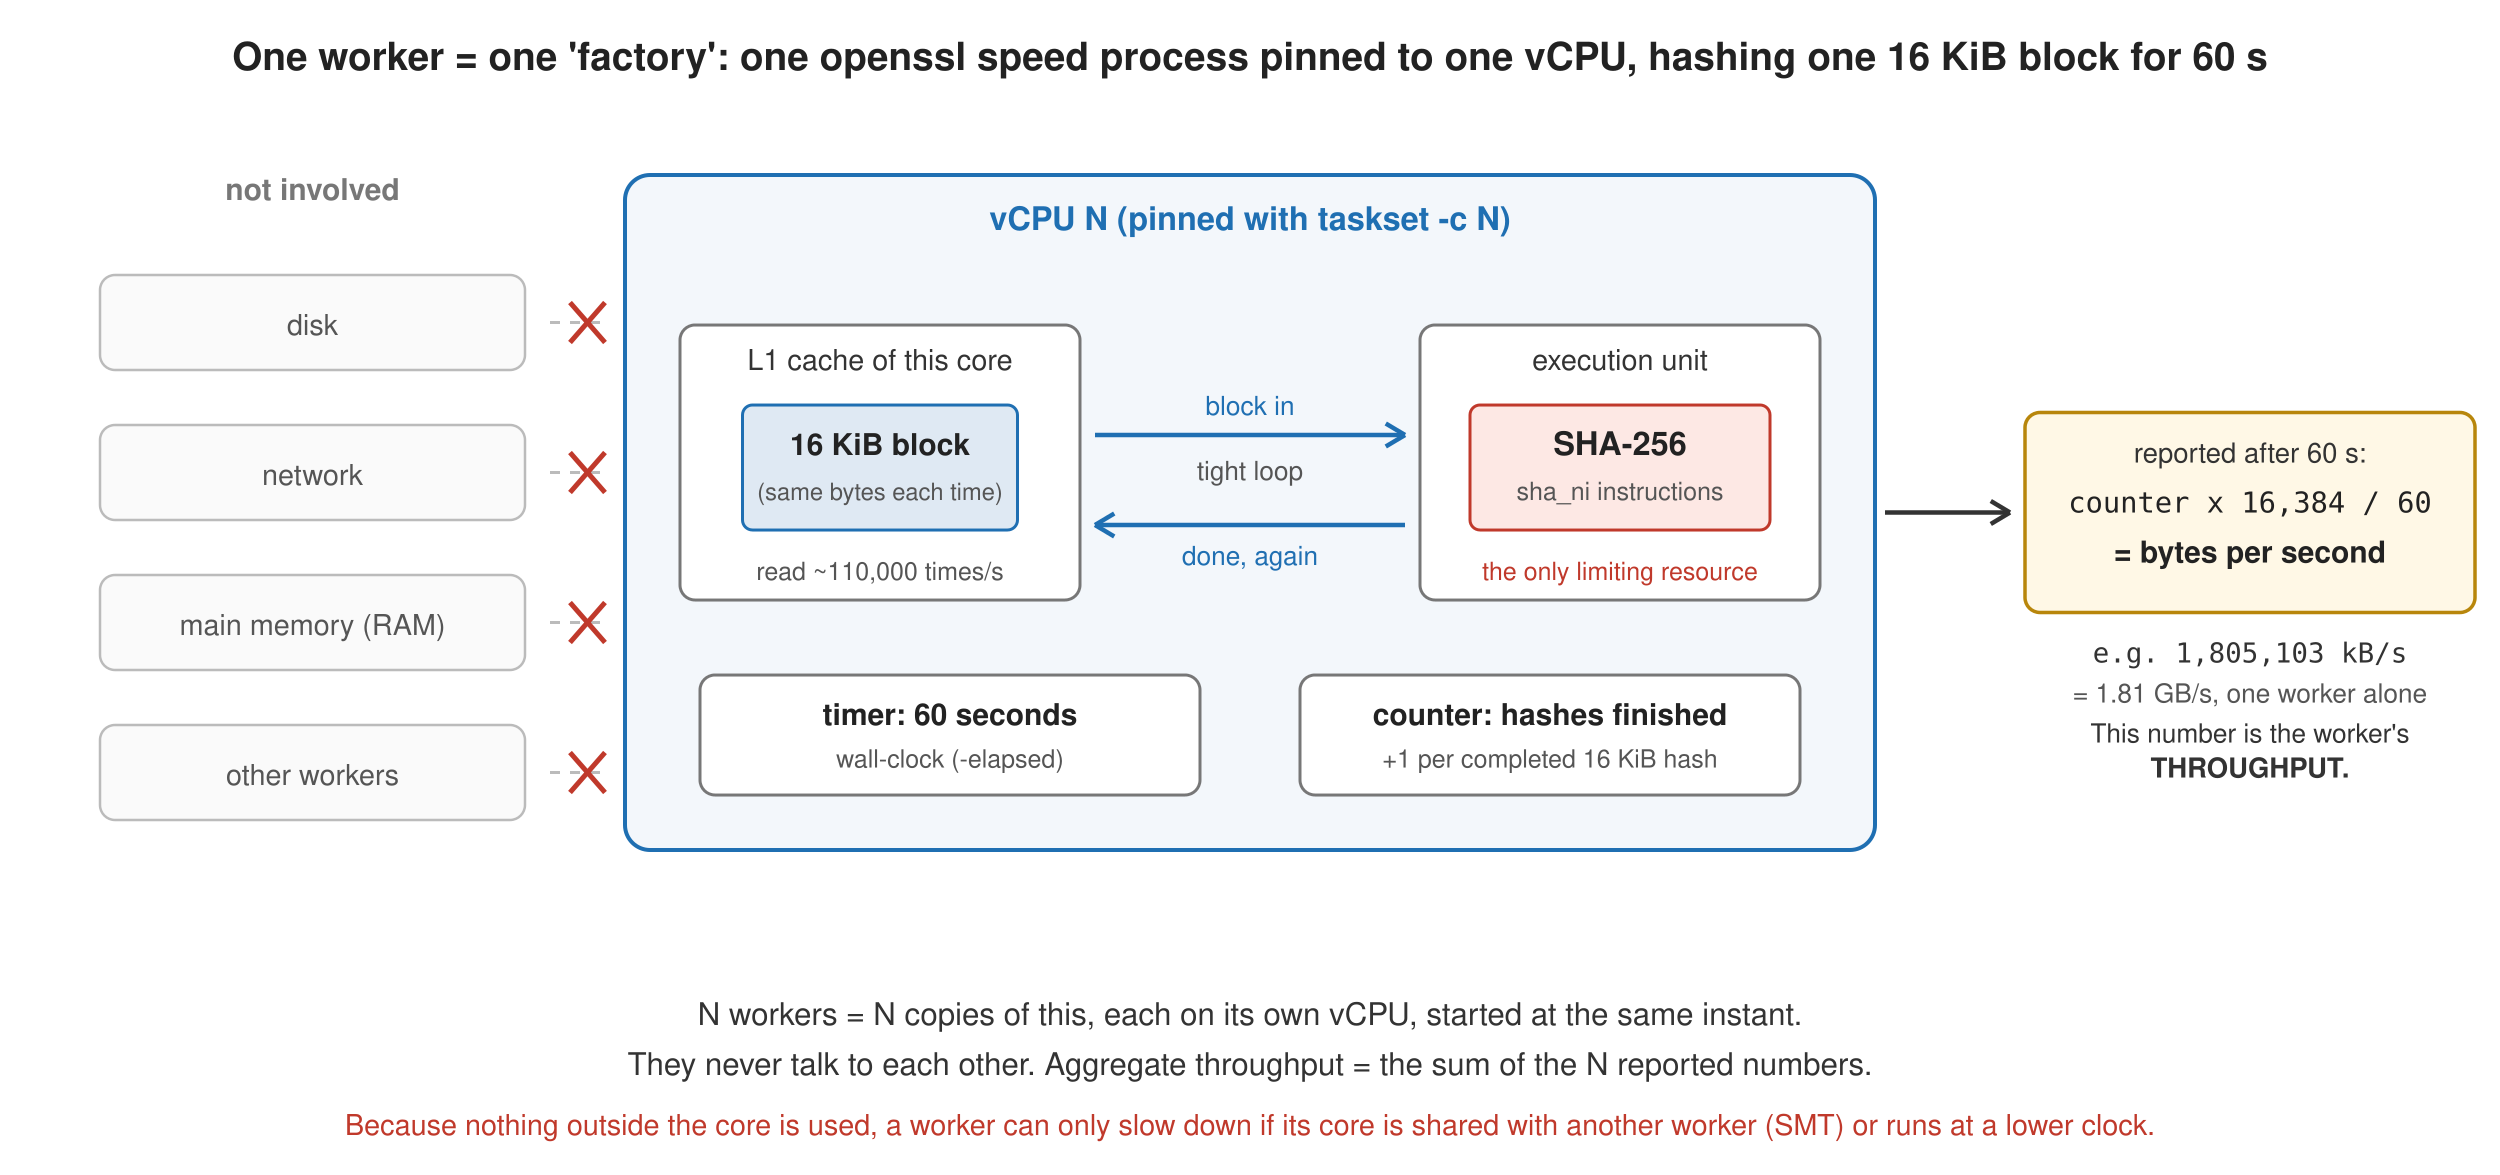
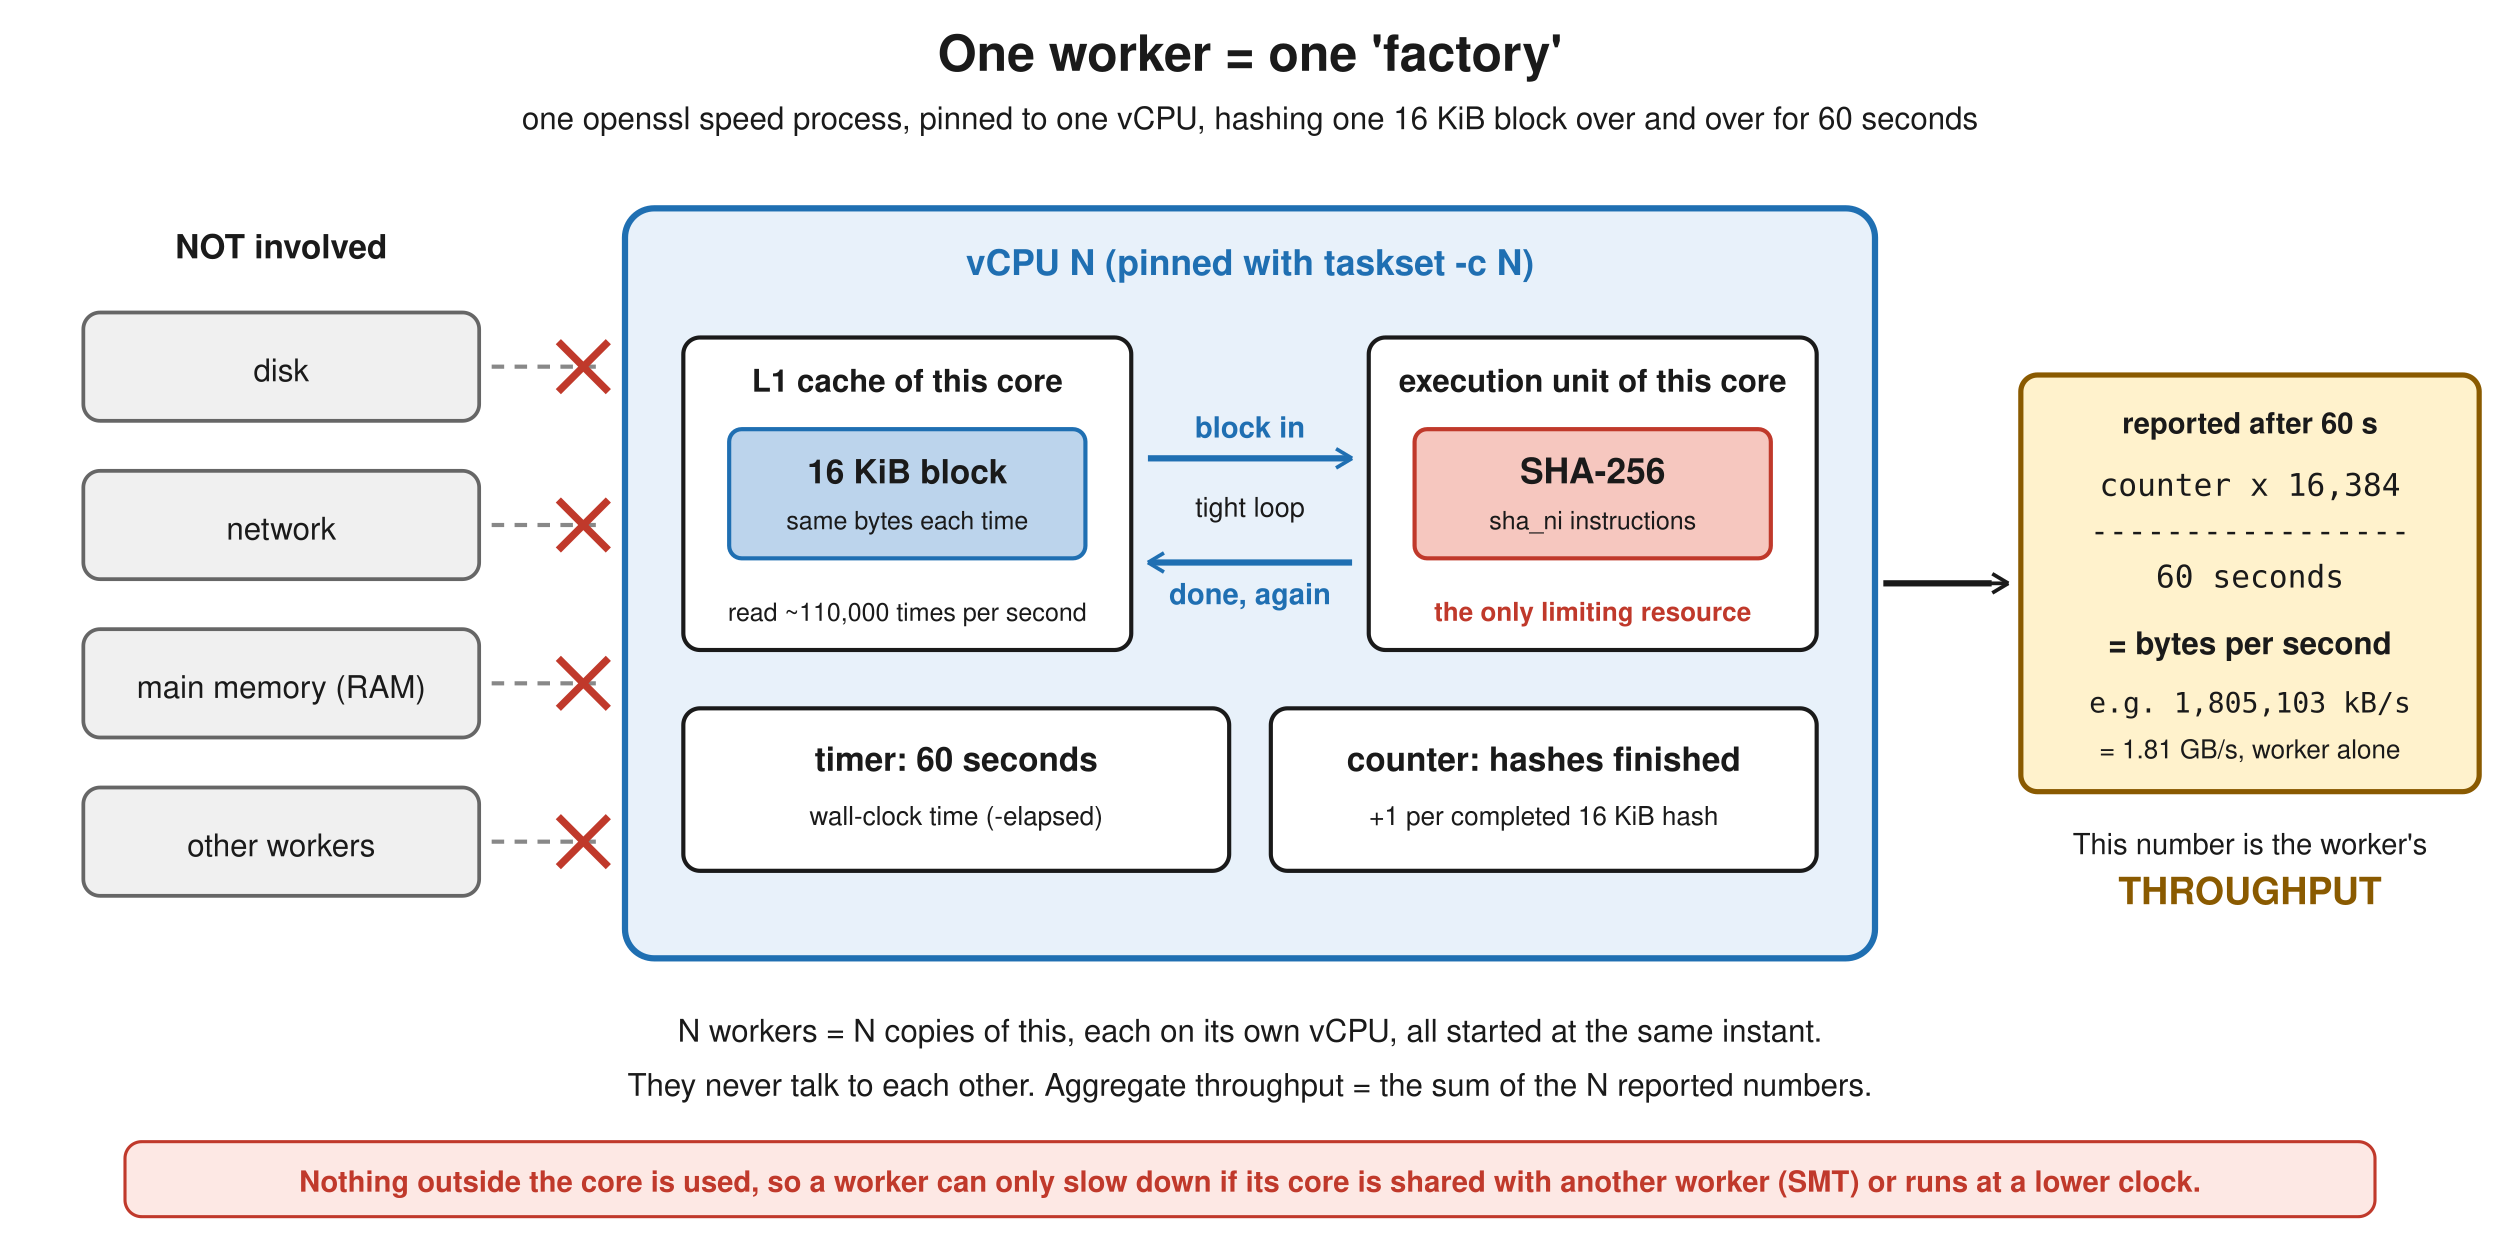
- <svg xmlns="http://www.w3.org/2000/svg" width="1000" height="470" viewBox="0 0 1000 470" font-family="Segoe UI, Helvetica, Arial, sans-serif">
-   <rect width="1000" height="470" fill="#ffffff" />
-   <text x="500.0" y="28.0" font-size="15.5" text-anchor="middle" font-weight="bold" fill="#222">One worker = one 'factory': one openssl speed process pinned to one vCPU, hashing one 16 KiB block for 60 s</text>
-   <rect x="250.0" y="70.0" width="500.0" height="270.0" fill="#f3f7fb" stroke="#1F6FB2" stroke-width="1.6" rx="10" fill-opacity="1.0" />
-   <text x="500.0" y="92.0" font-size="13" text-anchor="middle" font-weight="bold" fill="#1F6FB2">vCPU N  (pinned with taskset -c N)</text>
-   <rect x="272.0" y="130.0" width="160.0" height="110.0" fill="#fff" stroke="#777" stroke-width="1.2" rx="6" fill-opacity="1.0" />
-   <text x="352.0" y="148.0" font-size="11.5" text-anchor="middle" font-weight="normal" fill="#333">L1 cache of this core</text>
-   <rect x="297.0" y="162.0" width="110.0" height="50.0" fill="#dfe9f3" stroke="#1F6FB2" stroke-width="1.2" rx="4" fill-opacity="1.0" />
-   <text x="352.0" y="182.0" font-size="12" text-anchor="middle" font-weight="bold" fill="#222">16 KiB block</text>
-   <text x="352.0" y="200.0" font-size="9.5" text-anchor="middle" font-weight="normal" fill="#555">(same bytes each time)</text>
-   <text x="352.0" y="232.0" font-size="10" text-anchor="middle" font-weight="normal" fill="#555">read ~110,000 times/s</text>
-   <rect x="568.0" y="130.0" width="160.0" height="110.0" fill="#fff" stroke="#777" stroke-width="1.2" rx="6" fill-opacity="1.0" />
-   <text x="648.0" y="148.0" font-size="11.5" text-anchor="middle" font-weight="normal" fill="#333">execution unit</text>
-   <rect x="588.0" y="162.0" width="120.0" height="50.0" fill="#fde8e4" stroke="#C0392B" stroke-width="1.2" rx="4" fill-opacity="1.0" />
-   <text x="648.0" y="182.0" font-size="13" text-anchor="middle" font-weight="bold" fill="#222">SHA-256</text>
-   <text x="648.0" y="200.0" font-size="10" text-anchor="middle" font-weight="normal" fill="#555">sha_ni instructions</text>
-   <text x="648.0" y="232.0" font-size="10" text-anchor="middle" font-weight="normal" fill="#C0392B">the only limiting resource</text>
-   <line x1="438.0" y1="174.0" x2="562.0" y2="174.0" stroke="#1F6FB2" stroke-width="1.8" />
-   <line x1="562.0" y1="174.0" x2="554.3" y2="178.6" stroke="#1F6FB2" stroke-width="1.8" />
-   <line x1="562.0" y1="174.0" x2="554.3" y2="169.4" stroke="#1F6FB2" stroke-width="1.8" />
-   <text x="500.0" y="166.0" font-size="10.5" text-anchor="middle" font-weight="normal" fill="#1F6FB2">block in</text>
-   <line x1="562.0" y1="210.0" x2="438.0" y2="210.0" stroke="#1F6FB2" stroke-width="1.8" />
-   <line x1="438.0" y1="210.0" x2="445.7" y2="205.4" stroke="#1F6FB2" stroke-width="1.8" />
-   <line x1="438.0" y1="210.0" x2="445.7" y2="214.6" stroke="#1F6FB2" stroke-width="1.8" />
-   <text x="500.0" y="226.0" font-size="10.5" text-anchor="middle" font-weight="normal" fill="#1F6FB2">done, again</text>
-   <text x="500.0" y="192.0" font-size="10.5" text-anchor="middle" font-weight="normal" fill="#555">tight loop</text>
-   <rect x="280.0" y="270.0" width="200.0" height="48.0" fill="#fff" stroke="#777" stroke-width="1.2" rx="6" fill-opacity="1.0" />
-   <text x="380.0" y="290.0" font-size="12" text-anchor="middle" font-weight="bold" fill="#222">timer: 60 seconds</text>
-   <text x="380.0" y="307.0" font-size="10" text-anchor="middle" font-weight="normal" fill="#555">wall-clock (-elapsed)</text>
-   <rect x="520.0" y="270.0" width="200.0" height="48.0" fill="#fff" stroke="#777" stroke-width="1.2" rx="6" fill-opacity="1.0" />
-   <text x="620.0" y="290.0" font-size="12" text-anchor="middle" font-weight="bold" fill="#222">counter: hashes finished</text>
-   <text x="620.0" y="307.0" font-size="10" text-anchor="middle" font-weight="normal" fill="#555">+1 per completed 16 KiB hash</text>
-   <line x1="754.0" y1="205.0" x2="804.0" y2="205.0" stroke="#333" stroke-width="1.8" />
-   <line x1="804.0" y1="205.0" x2="796.3" y2="209.6" stroke="#333" stroke-width="1.8" />
-   <line x1="804.0" y1="205.0" x2="796.3" y2="200.4" stroke="#333" stroke-width="1.8" />
-   <rect x="810.0" y="165.0" width="180.0" height="80.0" fill="#fff8e6" stroke="#b8860b" stroke-width="1.4" rx="6" fill-opacity="1.0" />
-   <text x="900.0" y="185.0" font-size="11" text-anchor="middle" font-weight="normal" fill="#333">reported after 60 s:</text>
-   <text x="900.0" y="205.0" font-size="11.5" text-anchor="middle" font-weight="normal" fill="#222" font-family="monospace">counter x 16,384 / 60</text>
-   <text x="900.0" y="225.0" font-size="12" text-anchor="middle" font-weight="bold" fill="#222">= bytes per second</text>
-   <text x="900.0" y="265.0" font-size="11" text-anchor="middle" font-weight="normal" fill="#333" font-family="monospace">e.g. 1,805,103 kB/s</text>
-   <text x="900.0" y="281.0" font-size="10.5" text-anchor="middle" font-weight="normal" fill="#555">= 1.81 GB/s, one worker alone</text>
-   <text x="900.0" y="297.0" font-size="10.5" text-anchor="middle" font-weight="normal" fill="#333">This number is the worker's</text>
-   <text x="900.0" y="311.0" font-size="11" text-anchor="middle" font-weight="bold" fill="#333">THROUGHPUT.</text>
-   <text x="125.0" y="80.0" font-size="12" text-anchor="middle" font-weight="bold" fill="#777">not involved</text>
-   <rect x="40.0" y="110.0" width="170.0" height="38.0" fill="#fafafa" stroke="#bbb" stroke-width="1" rx="6" fill-opacity="1.0" />
-   <text x="125.0" y="134.0" font-size="11.5" text-anchor="middle" font-weight="normal" fill="#555">disk</text>
-   <line x1="220.0" y1="129.0" x2="242.0" y2="129.0" stroke="#bbb" stroke-width="1.2" stroke-dasharray="4,4" />
-   <line x1="228.0" y1="121.0" x2="242.0" y2="137.0" stroke="#C0392B" stroke-width="2" />
-   <line x1="228.0" y1="137.0" x2="242.0" y2="121.0" stroke="#C0392B" stroke-width="2" />
-   <rect x="40.0" y="170.0" width="170.0" height="38.0" fill="#fafafa" stroke="#bbb" stroke-width="1" rx="6" fill-opacity="1.0" />
-   <text x="125.0" y="194.0" font-size="11.5" text-anchor="middle" font-weight="normal" fill="#555">network</text>
-   <line x1="220.0" y1="189.0" x2="242.0" y2="189.0" stroke="#bbb" stroke-width="1.2" stroke-dasharray="4,4" />
-   <line x1="228.0" y1="181.0" x2="242.0" y2="197.0" stroke="#C0392B" stroke-width="2" />
-   <line x1="228.0" y1="197.0" x2="242.0" y2="181.0" stroke="#C0392B" stroke-width="2" />
-   <rect x="40.0" y="230.0" width="170.0" height="38.0" fill="#fafafa" stroke="#bbb" stroke-width="1" rx="6" fill-opacity="1.0" />
-   <text x="125.0" y="254.0" font-size="11.5" text-anchor="middle" font-weight="normal" fill="#555">main memory (RAM)</text>
-   <line x1="220.0" y1="249.0" x2="242.0" y2="249.0" stroke="#bbb" stroke-width="1.2" stroke-dasharray="4,4" />
-   <line x1="228.0" y1="241.0" x2="242.0" y2="257.0" stroke="#C0392B" stroke-width="2" />
-   <line x1="228.0" y1="257.0" x2="242.0" y2="241.0" stroke="#C0392B" stroke-width="2" />
-   <rect x="40.0" y="290.0" width="170.0" height="38.0" fill="#fafafa" stroke="#bbb" stroke-width="1" rx="6" fill-opacity="1.0" />
-   <text x="125.0" y="314.0" font-size="11.5" text-anchor="middle" font-weight="normal" fill="#555">other workers</text>
-   <line x1="220.0" y1="309.0" x2="242.0" y2="309.0" stroke="#bbb" stroke-width="1.2" stroke-dasharray="4,4" />
-   <line x1="228.0" y1="301.0" x2="242.0" y2="317.0" stroke="#C0392B" stroke-width="2" />
-   <line x1="228.0" y1="317.0" x2="242.0" y2="301.0" stroke="#C0392B" stroke-width="2" />
-   <text x="500.0" y="410.0" font-size="12.5" text-anchor="middle" font-weight="normal" fill="#333">N workers = N copies of this, each on its own vCPU, started at the same instant.</text>
-   <text x="500.0" y="430.0" font-size="12.5" text-anchor="middle" font-weight="normal" fill="#333">They never talk to each other. Aggregate throughput = the sum of the N reported numbers.</text>
-   <text x="500.0" y="454.0" font-size="11.5" text-anchor="middle" font-weight="normal" fill="#C0392B">Because nothing outside the core is used, a worker can only slow down if its core is shared with another worker (SMT) or runs at a lower clock.</text>
+ <svg xmlns="http://www.w3.org/2000/svg" width="1200" height="600" viewBox="0 0 1200 600" font-family="Segoe UI, Helvetica, Arial, sans-serif">
+   <rect width="1200" height="600" fill="#ffffff" />
+   <text x="600.0" y="34.0" font-size="24" text-anchor="middle" font-weight="bold" fill="#1a1a1a">One worker = one 'factory'</text>
+   <text x="600.0" y="62.0" font-size="15" text-anchor="middle" font-weight="normal" fill="#1a1a1a">one openssl speed process, pinned to one vCPU, hashing one 16 KiB block over and over for 60 seconds</text>
+   <rect x="300.0" y="100.0" width="600.0" height="360.0" fill="#e8f1fa" stroke="#1F6FB2" stroke-width="3" rx="14" fill-opacity="1.0" />
+   <text x="600.0" y="132.0" font-size="17" text-anchor="middle" font-weight="bold" fill="#1F6FB2">vCPU N   (pinned with  taskset -c N)</text>
+   <rect x="328.0" y="162.0" width="215.0" height="150.0" fill="#ffffff" stroke="#1a1a1a" stroke-width="2" rx="8" fill-opacity="1.0" />
+   <text x="435.5" y="188.0" font-size="15" text-anchor="middle" font-weight="bold" fill="#1a1a1a">L1 cache of this core</text>
+   <rect x="350.0" y="206.0" width="171.0" height="62.0" fill="#bcd4ec" stroke="#1F6FB2" stroke-width="2" rx="6" fill-opacity="1.0" />
+   <text x="435.5" y="232.0" font-size="16" text-anchor="middle" font-weight="bold" fill="#1a1a1a">16 KiB block</text>
+   <text x="435.5" y="254.0" font-size="12" text-anchor="middle" font-weight="normal" fill="#1a1a1a">same bytes each time</text>
+   <text x="435.5" y="298.0" font-size="12" text-anchor="middle" font-weight="normal" fill="#1a1a1a">read ~110,000 times per second</text>
+   <rect x="657.0" y="162.0" width="215.0" height="150.0" fill="#ffffff" stroke="#1a1a1a" stroke-width="2" rx="8" fill-opacity="1.0" />
+   <text x="764.5" y="188.0" font-size="15" text-anchor="middle" font-weight="bold" fill="#1a1a1a">execution unit of this core</text>
+   <rect x="679.0" y="206.0" width="171.0" height="62.0" fill="#f6c7bf" stroke="#C0392B" stroke-width="2" rx="6" fill-opacity="1.0" />
+   <text x="764.5" y="232.0" font-size="17" text-anchor="middle" font-weight="bold" fill="#1a1a1a">SHA-256</text>
+   <text x="764.5" y="254.0" font-size="12" text-anchor="middle" font-weight="normal" fill="#1a1a1a">sha_ni instructions</text>
+   <text x="764.5" y="298.0" font-size="12.5" text-anchor="middle" font-weight="bold" fill="#C0392B">the only limiting resource</text>
+   <line x1="551.0" y1="220.0" x2="647.0" y2="220.0" stroke="#1F6FB2" stroke-width="3" />
+   <line x1="633.0" y1="220.0" x2="649.0" y2="220.0" stroke="#1F6FB2" stroke-width="1.8" />
+   <line x1="649.0" y1="220.0" x2="641.3" y2="224.6" stroke="#1F6FB2" stroke-width="1.8" />
+   <line x1="649.0" y1="220.0" x2="641.3" y2="215.4" stroke="#1F6FB2" stroke-width="1.8" />
+   <text x="600.0" y="210.0" font-size="14" text-anchor="middle" font-weight="bold" fill="#1F6FB2">block in</text>
+   <line x1="649.0" y1="270.0" x2="553.0" y2="270.0" stroke="#1F6FB2" stroke-width="3" />
+   <line x1="567.0" y1="270.0" x2="551.0" y2="270.0" stroke="#1F6FB2" stroke-width="1.8" />
+   <line x1="551.0" y1="270.0" x2="558.7" y2="265.4" stroke="#1F6FB2" stroke-width="1.8" />
+   <line x1="551.0" y1="270.0" x2="558.7" y2="274.6" stroke="#1F6FB2" stroke-width="1.8" />
+   <text x="600.0" y="290.0" font-size="14" text-anchor="middle" font-weight="bold" fill="#1F6FB2">done, again</text>
+   <text x="600.0" y="248.0" font-size="13" text-anchor="middle" font-weight="normal" fill="#1a1a1a">tight loop</text>
+   <rect x="328.0" y="340.0" width="262.0" height="78.0" fill="#ffffff" stroke="#1a1a1a" stroke-width="2" rx="8" fill-opacity="1.0" />
+   <text x="459.0" y="370.0" font-size="16" text-anchor="middle" font-weight="bold" fill="#1a1a1a">timer: 60 seconds</text>
+   <text x="459.0" y="396.0" font-size="12.5" text-anchor="middle" font-weight="normal" fill="#1a1a1a">wall-clock time  (-elapsed)</text>
+   <rect x="610.0" y="340.0" width="262.0" height="78.0" fill="#ffffff" stroke="#1a1a1a" stroke-width="2" rx="8" fill-opacity="1.0" />
+   <text x="741.0" y="370.0" font-size="16" text-anchor="middle" font-weight="bold" fill="#1a1a1a">counter: hashes finished</text>
+   <text x="741.0" y="396.0" font-size="12.5" text-anchor="middle" font-weight="normal" fill="#1a1a1a">+1 per completed 16 KiB hash</text>
+   <line x1="904.0" y1="280.0" x2="956.0" y2="280.0" stroke="#1a1a1a" stroke-width="3" />
+   <line x1="940.0" y1="280.0" x2="964.0" y2="280.0" stroke="#1a1a1a" stroke-width="1.8" />
+   <line x1="964.0" y1="280.0" x2="956.3" y2="284.6" stroke="#1a1a1a" stroke-width="1.8" />
+   <line x1="964.0" y1="280.0" x2="956.3" y2="275.4" stroke="#1a1a1a" stroke-width="1.8" />
+   <rect x="970.0" y="180.0" width="220.0" height="200.0" fill="#fff2cc" stroke="#8a5a00" stroke-width="2.5" rx="8" fill-opacity="1.0" />
+   <text x="1080.0" y="208.0" font-size="14" text-anchor="middle" font-weight="bold" fill="#1a1a1a">reported after 60 s</text>
+   <text x="1080.0" y="238.0" font-size="15" text-anchor="middle" font-weight="normal" fill="#1a1a1a" font-family="monospace">counter x 16,384</text>
+   <text x="1080.0" y="260.0" font-size="15" text-anchor="middle" font-weight="normal" fill="#1a1a1a" font-family="monospace">-----------------</text>
+   <text x="1080.0" y="282.0" font-size="15" text-anchor="middle" font-weight="normal" fill="#1a1a1a" font-family="monospace">60 seconds</text>
+   <text x="1080.0" y="314.0" font-size="15" text-anchor="middle" font-weight="bold" fill="#1a1a1a">= bytes per second</text>
+   <text x="1080.0" y="342.0" font-size="13.5" text-anchor="middle" font-weight="normal" fill="#1a1a1a" font-family="monospace">e.g. 1,805,103 kB/s</text>
+   <text x="1080.0" y="364.0" font-size="12.5" text-anchor="middle" font-weight="normal" fill="#1a1a1a">= 1.81 GB/s, worker alone</text>
+   <text x="1080.0" y="410.0" font-size="14" text-anchor="middle" font-weight="normal" fill="#1a1a1a">This number is the worker's</text>
+   <text x="1080.0" y="434.0" font-size="18" text-anchor="middle" font-weight="bold" fill="#8a5a00">THROUGHPUT</text>
+   <text x="135.0" y="124.0" font-size="16" text-anchor="middle" font-weight="bold" fill="#1a1a1a">NOT involved</text>
+   <rect x="40.0" y="150.0" width="190.0" height="52.0" fill="#f0f0f0" stroke="#666" stroke-width="1.8" rx="8" fill-opacity="1.0" />
+   <text x="135.0" y="183.0" font-size="15" text-anchor="middle" font-weight="normal" fill="#1a1a1a">disk</text>
+   <line x1="236.0" y1="176.0" x2="290.0" y2="176.0" stroke="#888" stroke-width="2" stroke-dasharray="6,5" />
+   <line x1="268.0" y1="164.0" x2="292.0" y2="188.0" stroke="#C0392B" stroke-width="3.5" />
+   <line x1="268.0" y1="188.0" x2="292.0" y2="164.0" stroke="#C0392B" stroke-width="3.5" />
+   <rect x="40.0" y="226.0" width="190.0" height="52.0" fill="#f0f0f0" stroke="#666" stroke-width="1.8" rx="8" fill-opacity="1.0" />
+   <text x="135.0" y="259.0" font-size="15" text-anchor="middle" font-weight="normal" fill="#1a1a1a">network</text>
+   <line x1="236.0" y1="252.0" x2="290.0" y2="252.0" stroke="#888" stroke-width="2" stroke-dasharray="6,5" />
+   <line x1="268.0" y1="240.0" x2="292.0" y2="264.0" stroke="#C0392B" stroke-width="3.5" />
+   <line x1="268.0" y1="264.0" x2="292.0" y2="240.0" stroke="#C0392B" stroke-width="3.5" />
+   <rect x="40.0" y="302.0" width="190.0" height="52.0" fill="#f0f0f0" stroke="#666" stroke-width="1.8" rx="8" fill-opacity="1.0" />
+   <text x="135.0" y="335.0" font-size="15" text-anchor="middle" font-weight="normal" fill="#1a1a1a">main memory (RAM)</text>
+   <line x1="236.0" y1="328.0" x2="290.0" y2="328.0" stroke="#888" stroke-width="2" stroke-dasharray="6,5" />
+   <line x1="268.0" y1="316.0" x2="292.0" y2="340.0" stroke="#C0392B" stroke-width="3.5" />
+   <line x1="268.0" y1="340.0" x2="292.0" y2="316.0" stroke="#C0392B" stroke-width="3.5" />
+   <rect x="40.0" y="378.0" width="190.0" height="52.0" fill="#f0f0f0" stroke="#666" stroke-width="1.8" rx="8" fill-opacity="1.0" />
+   <text x="135.0" y="411.0" font-size="15" text-anchor="middle" font-weight="normal" fill="#1a1a1a">other workers</text>
+   <line x1="236.0" y1="404.0" x2="290.0" y2="404.0" stroke="#888" stroke-width="2" stroke-dasharray="6,5" />
+   <line x1="268.0" y1="392.0" x2="292.0" y2="416.0" stroke="#C0392B" stroke-width="3.5" />
+   <line x1="268.0" y1="416.0" x2="292.0" y2="392.0" stroke="#C0392B" stroke-width="3.5" />
+   <text x="600.0" y="500.0" font-size="15" text-anchor="middle" font-weight="normal" fill="#1a1a1a">N workers = N copies of this, each on its own vCPU, all started at the same instant.</text>
+   <text x="600.0" y="526.0" font-size="15" text-anchor="middle" font-weight="normal" fill="#1a1a1a">They never talk to each other. Aggregate throughput = the sum of the N reported numbers.</text>
+   <rect x="60.0" y="548.0" width="1080.0" height="36.0" fill="#fde8e4" stroke="#C0392B" stroke-width="1.5" rx="8" fill-opacity="1.0" />
+   <text x="600.0" y="572.0" font-size="14" text-anchor="middle" font-weight="bold" fill="#C0392B">Nothing outside the core is used, so a worker can only slow down if its core is shared with another worker (SMT) or runs at a lower clock.</text>
</svg>
